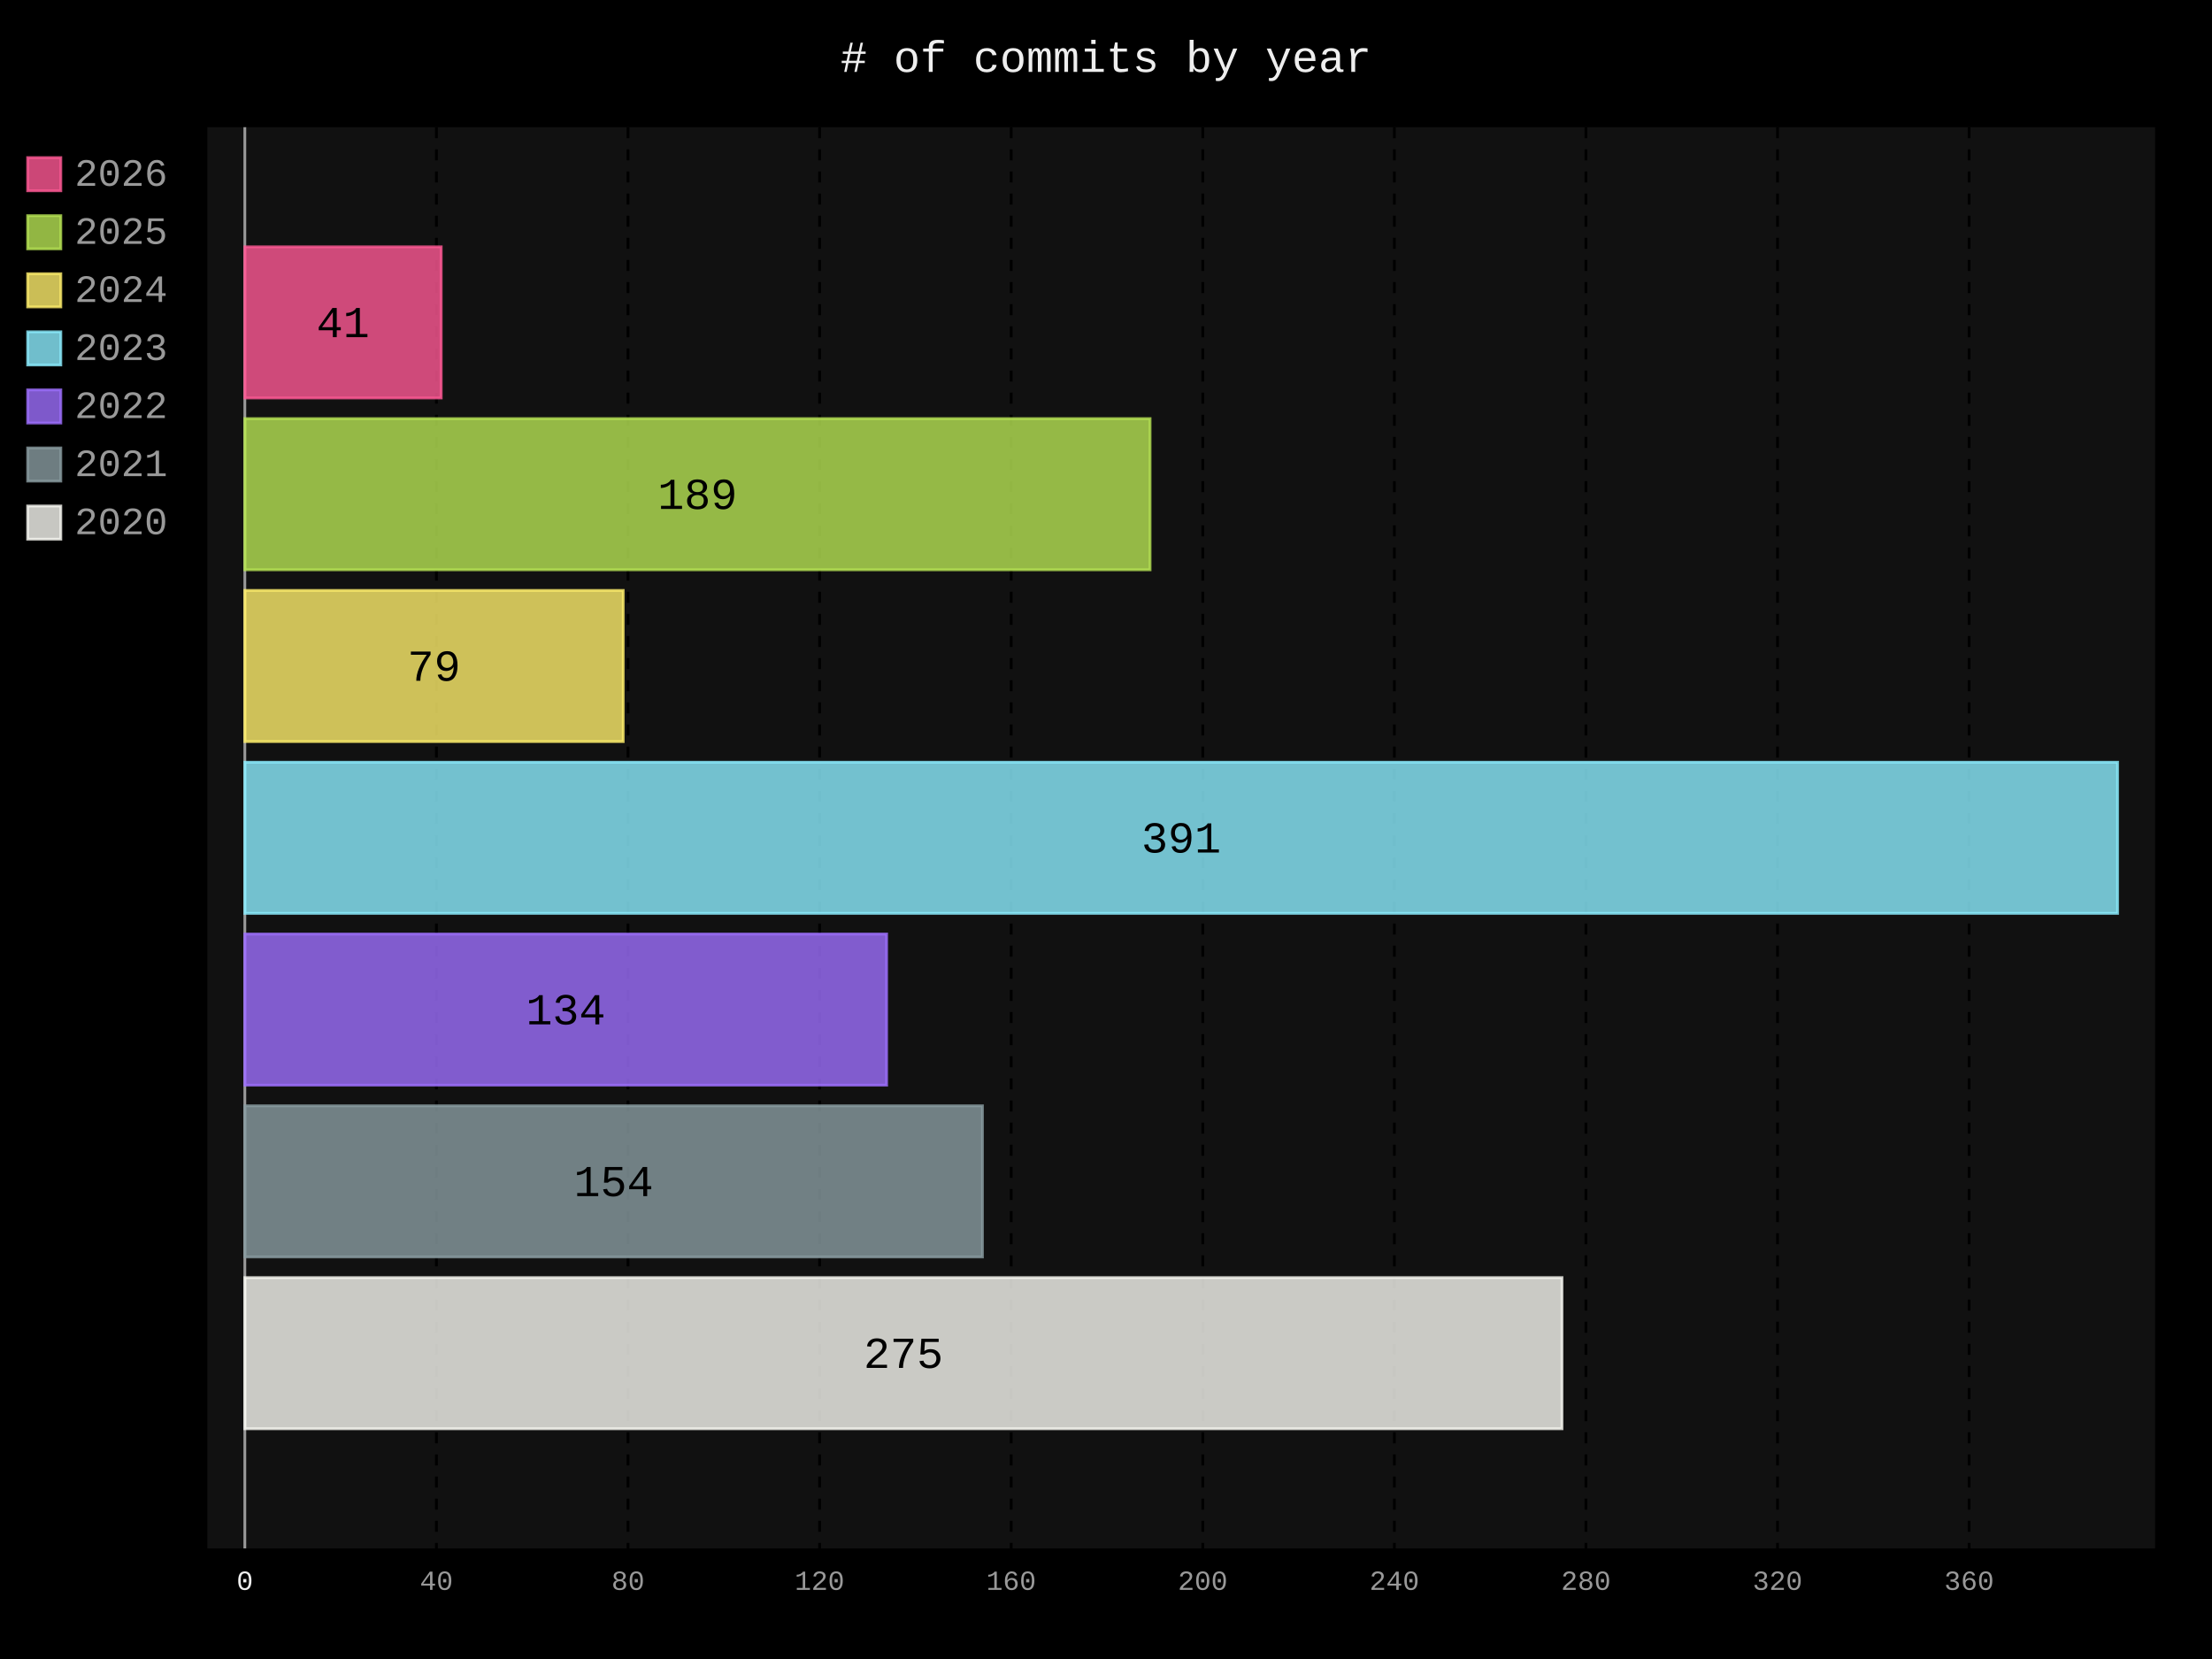
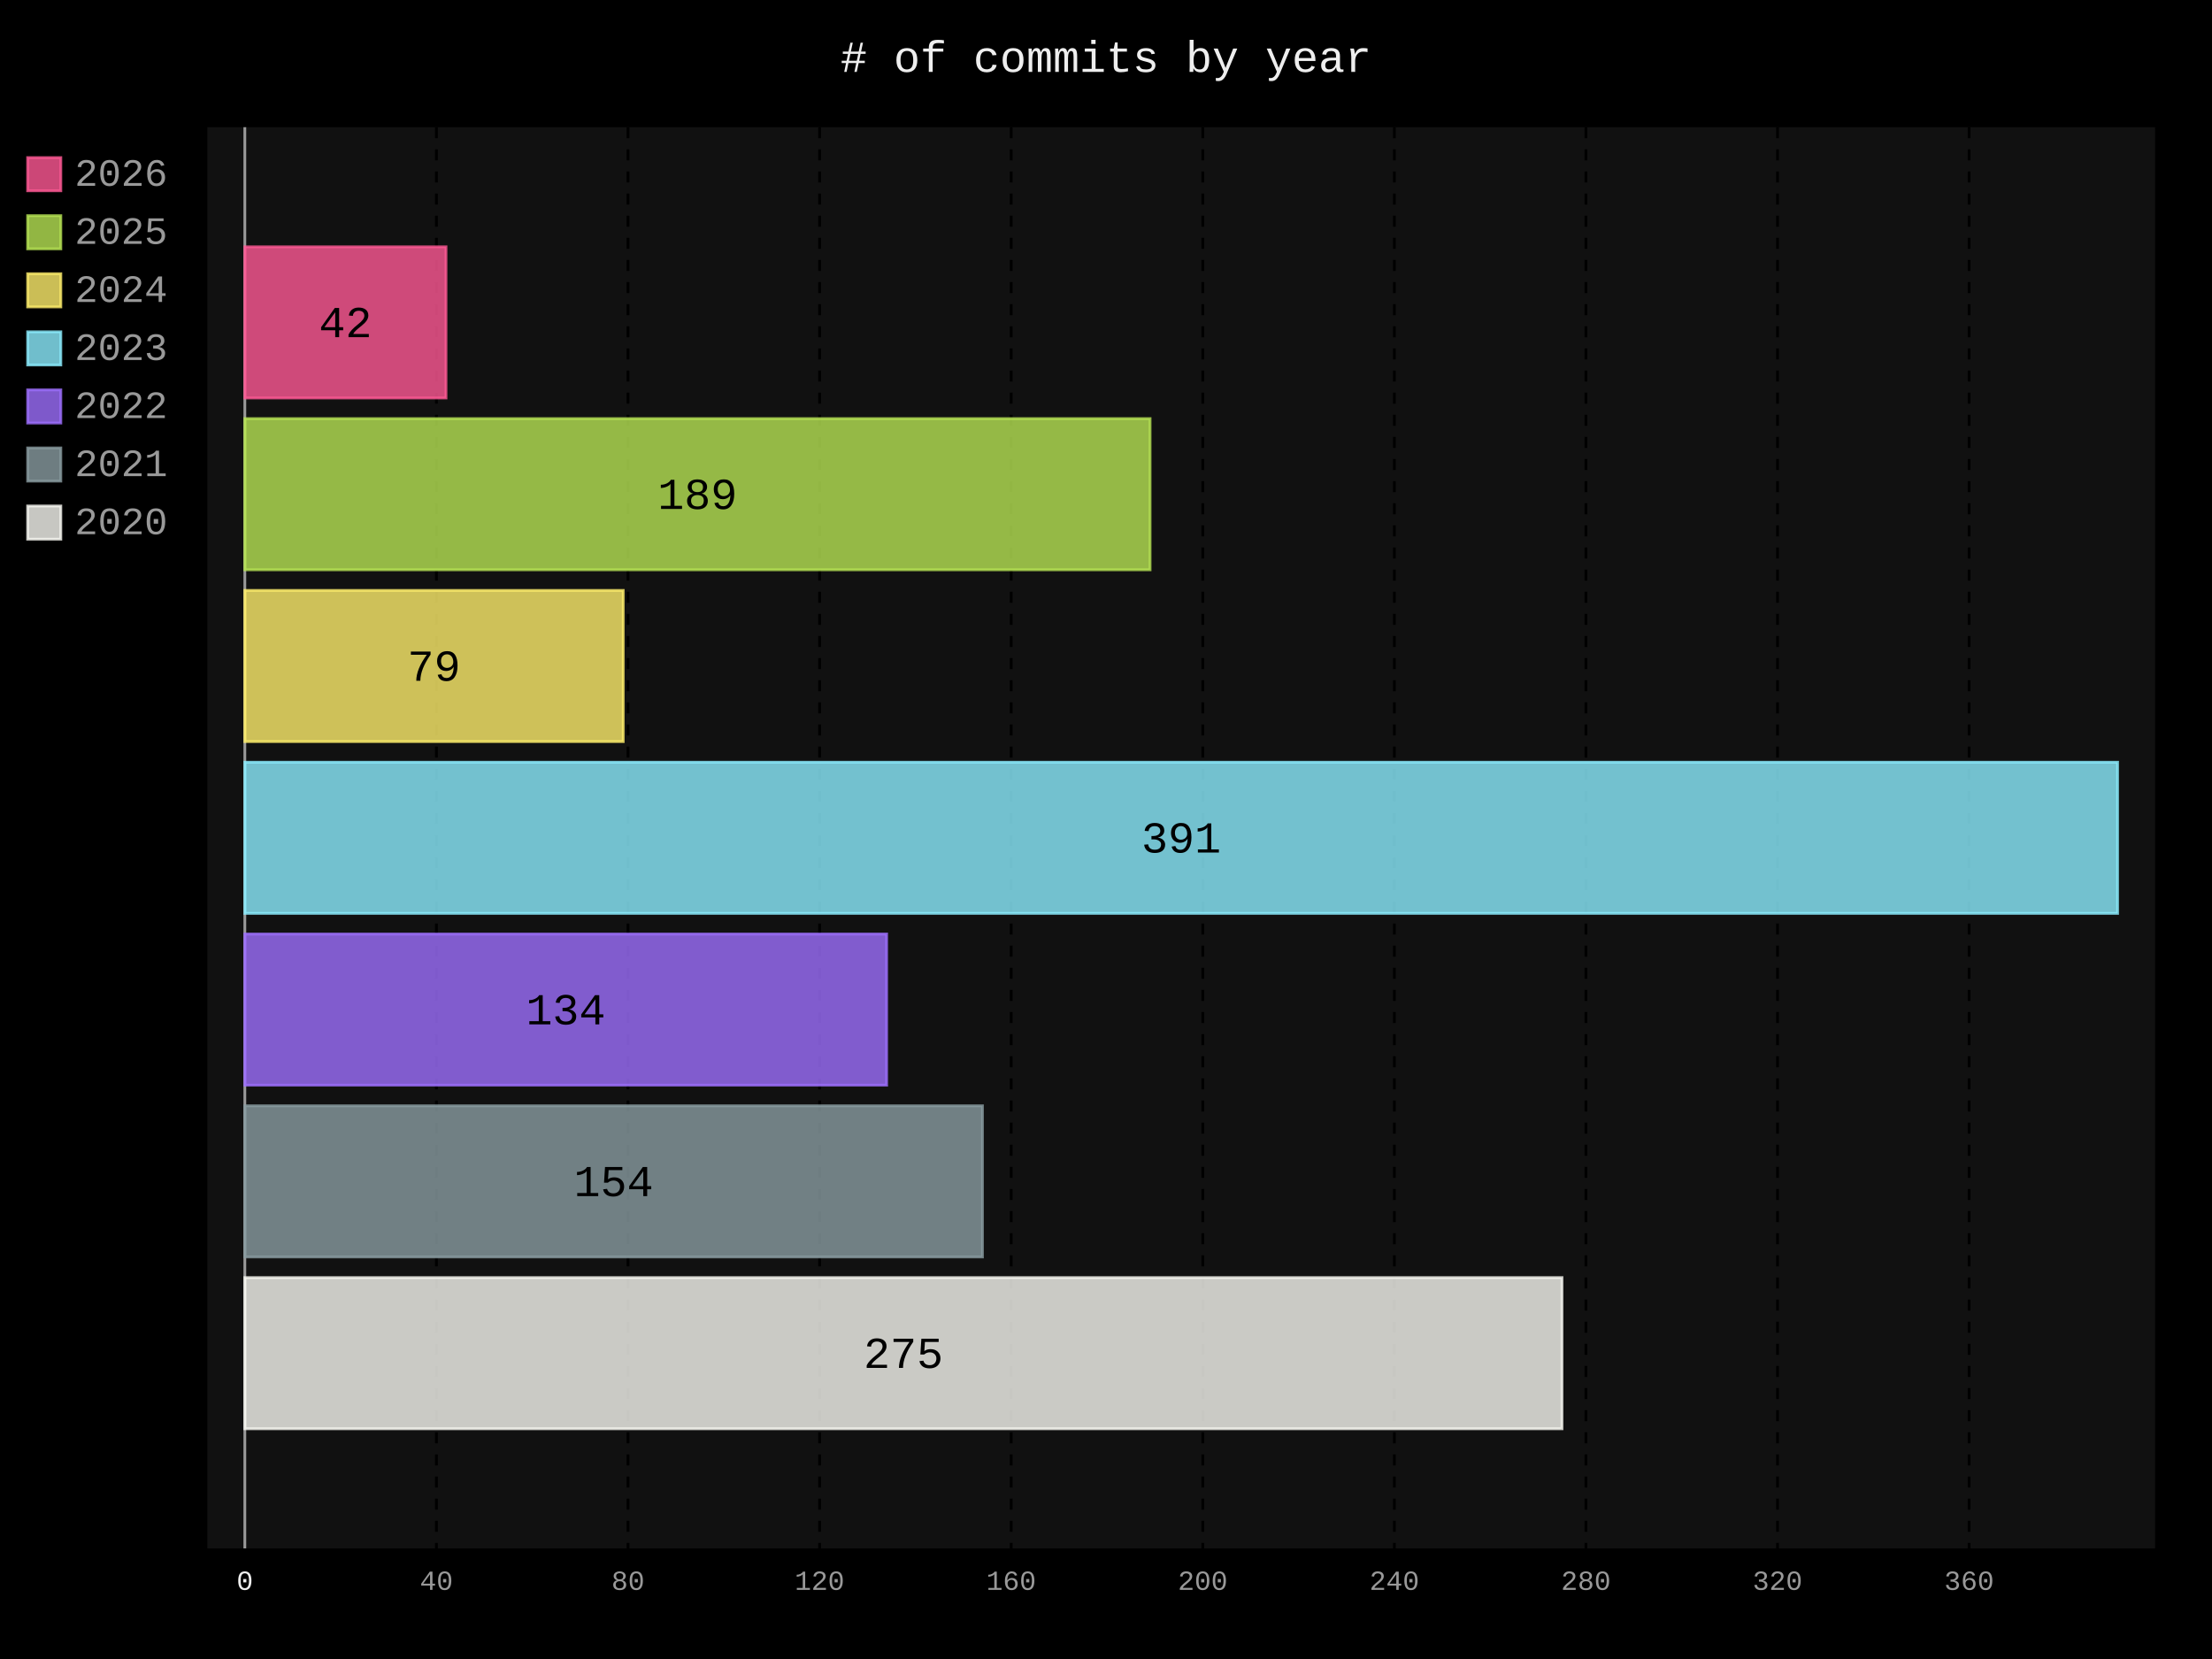
- <svg xmlns="http://www.w3.org/2000/svg" id="chart-4558a883-b62d-4855-9762-a90a16428248" class="pygal-chart" viewBox="0 0 800 600">
+ <svg xmlns="http://www.w3.org/2000/svg" id="chart-674abac7-5ec3-45d9-a226-b83c1685a8b5" class="pygal-chart" viewBox="0 0 800 600">
  <defs>
-     <style type="text/css">#chart-4558a883-b62d-4855-9762-a90a16428248{-webkit-user-select:none;-webkit-font-smoothing:antialiased;font-family:Consolas,"Liberation Mono",Menlo,Courier,monospace}#chart-4558a883-b62d-4855-9762-a90a16428248 .title{font-family:Consolas,"Liberation Mono",Menlo,Courier,monospace;font-size:16px}#chart-4558a883-b62d-4855-9762-a90a16428248 .legends .legend text{font-family:Consolas,"Liberation Mono",Menlo,Courier,monospace;font-size:14px}#chart-4558a883-b62d-4855-9762-a90a16428248 .axis text{font-family:Consolas,"Liberation Mono",Menlo,Courier,monospace;font-size:10px}#chart-4558a883-b62d-4855-9762-a90a16428248 .axis text.major{font-family:Consolas,"Liberation Mono",Menlo,Courier,monospace;font-size:10px}#chart-4558a883-b62d-4855-9762-a90a16428248 .text-overlay text.value{font-family:Consolas,"Liberation Mono",Menlo,Courier,monospace;font-size:16px}#chart-4558a883-b62d-4855-9762-a90a16428248 .text-overlay text.label{font-family:Consolas,"Liberation Mono",Menlo,Courier,monospace;font-size:10px}#chart-4558a883-b62d-4855-9762-a90a16428248 .tooltip{font-family:Consolas,"Liberation Mono",Menlo,Courier,monospace;font-size:14px}#chart-4558a883-b62d-4855-9762-a90a16428248 text.no_data{font-family:Consolas,"Liberation Mono",Menlo,Courier,monospace;font-size:64px}
- #chart-4558a883-b62d-4855-9762-a90a16428248{background-color:black}#chart-4558a883-b62d-4855-9762-a90a16428248 path,#chart-4558a883-b62d-4855-9762-a90a16428248 line,#chart-4558a883-b62d-4855-9762-a90a16428248 rect,#chart-4558a883-b62d-4855-9762-a90a16428248 circle{-webkit-transition:250ms;-moz-transition:250ms;transition:250ms}#chart-4558a883-b62d-4855-9762-a90a16428248 .graph &gt; .background{fill:black}#chart-4558a883-b62d-4855-9762-a90a16428248 .plot &gt; .background{fill:#111}#chart-4558a883-b62d-4855-9762-a90a16428248 .graph{fill:#999}#chart-4558a883-b62d-4855-9762-a90a16428248 text.no_data{fill:#eee}#chart-4558a883-b62d-4855-9762-a90a16428248 .title{fill:#eee}#chart-4558a883-b62d-4855-9762-a90a16428248 .legends .legend text{fill:#999}#chart-4558a883-b62d-4855-9762-a90a16428248 .legends .legend:hover text{fill:#eee}#chart-4558a883-b62d-4855-9762-a90a16428248 .axis .line{stroke:#eee}#chart-4558a883-b62d-4855-9762-a90a16428248 .axis .guide.line{stroke:#555}#chart-4558a883-b62d-4855-9762-a90a16428248 .axis .major.line{stroke:#999}#chart-4558a883-b62d-4855-9762-a90a16428248 .axis text.major{fill:#eee}#chart-4558a883-b62d-4855-9762-a90a16428248 .axis.y .guides:hover .guide.line,#chart-4558a883-b62d-4855-9762-a90a16428248 .line-graph .axis.x .guides:hover .guide.line,#chart-4558a883-b62d-4855-9762-a90a16428248 .stackedline-graph .axis.x .guides:hover .guide.line,#chart-4558a883-b62d-4855-9762-a90a16428248 .xy-graph .axis.x .guides:hover .guide.line{stroke:#eee}#chart-4558a883-b62d-4855-9762-a90a16428248 .axis .guides:hover text{fill:#eee}#chart-4558a883-b62d-4855-9762-a90a16428248 .reactive{fill-opacity:.8;stroke-opacity:.8;stroke-width:1}#chart-4558a883-b62d-4855-9762-a90a16428248 .ci{stroke:#999}#chart-4558a883-b62d-4855-9762-a90a16428248 .reactive.active,#chart-4558a883-b62d-4855-9762-a90a16428248 .active .reactive{fill-opacity:.4;stroke-opacity:.9;stroke-width:4}#chart-4558a883-b62d-4855-9762-a90a16428248 .ci .reactive.active{stroke-width:1.5}#chart-4558a883-b62d-4855-9762-a90a16428248 .series text{fill:#eee}#chart-4558a883-b62d-4855-9762-a90a16428248 .tooltip rect{fill:#111;stroke:#eee;-webkit-transition:opacity 250ms;-moz-transition:opacity 250ms;transition:opacity 250ms}#chart-4558a883-b62d-4855-9762-a90a16428248 .tooltip .label{fill:#999}#chart-4558a883-b62d-4855-9762-a90a16428248 .tooltip .label{fill:#999}#chart-4558a883-b62d-4855-9762-a90a16428248 .tooltip .legend{font-size:.8em;fill:#555}#chart-4558a883-b62d-4855-9762-a90a16428248 .tooltip .x_label{font-size:.6em;fill:#eee}#chart-4558a883-b62d-4855-9762-a90a16428248 .tooltip .xlink{font-size:.5em;text-decoration:underline}#chart-4558a883-b62d-4855-9762-a90a16428248 .tooltip .value{font-size:1.5em}#chart-4558a883-b62d-4855-9762-a90a16428248 .bound{font-size:.5em}#chart-4558a883-b62d-4855-9762-a90a16428248 .max-value{font-size:.75em;fill:#555}#chart-4558a883-b62d-4855-9762-a90a16428248 .map-element{fill:#111;stroke:#555 !important}#chart-4558a883-b62d-4855-9762-a90a16428248 .map-element .reactive{fill-opacity:inherit;stroke-opacity:inherit}#chart-4558a883-b62d-4855-9762-a90a16428248 .color-0,#chart-4558a883-b62d-4855-9762-a90a16428248 .color-0 a:visited{stroke:#ff5995;fill:#ff5995}#chart-4558a883-b62d-4855-9762-a90a16428248 .color-1,#chart-4558a883-b62d-4855-9762-a90a16428248 .color-1 a:visited{stroke:#b6e354;fill:#b6e354}#chart-4558a883-b62d-4855-9762-a90a16428248 .color-2,#chart-4558a883-b62d-4855-9762-a90a16428248 .color-2 a:visited{stroke:#feed6c;fill:#feed6c}#chart-4558a883-b62d-4855-9762-a90a16428248 .color-3,#chart-4558a883-b62d-4855-9762-a90a16428248 .color-3 a:visited{stroke:#8cedff;fill:#8cedff}#chart-4558a883-b62d-4855-9762-a90a16428248 .color-4,#chart-4558a883-b62d-4855-9762-a90a16428248 .color-4 a:visited{stroke:#9e6ffe;fill:#9e6ffe}#chart-4558a883-b62d-4855-9762-a90a16428248 .color-5,#chart-4558a883-b62d-4855-9762-a90a16428248 .color-5 a:visited{stroke:#899ca1;fill:#899ca1}#chart-4558a883-b62d-4855-9762-a90a16428248 .color-6,#chart-4558a883-b62d-4855-9762-a90a16428248 .color-6 a:visited{stroke:#f8f8f2;fill:#f8f8f2}#chart-4558a883-b62d-4855-9762-a90a16428248 .text-overlay .color-0 text{fill:black}#chart-4558a883-b62d-4855-9762-a90a16428248 .text-overlay .color-1 text{fill:black}#chart-4558a883-b62d-4855-9762-a90a16428248 .text-overlay .color-2 text{fill:black}#chart-4558a883-b62d-4855-9762-a90a16428248 .text-overlay .color-3 text{fill:black}#chart-4558a883-b62d-4855-9762-a90a16428248 .text-overlay .color-4 text{fill:black}#chart-4558a883-b62d-4855-9762-a90a16428248 .text-overlay .color-5 text{fill:black}#chart-4558a883-b62d-4855-9762-a90a16428248 .text-overlay .color-6 text{fill:black}
- #chart-4558a883-b62d-4855-9762-a90a16428248 text.no_data{text-anchor:middle}#chart-4558a883-b62d-4855-9762-a90a16428248 .guide.line{fill:none}#chart-4558a883-b62d-4855-9762-a90a16428248 .centered{text-anchor:middle}#chart-4558a883-b62d-4855-9762-a90a16428248 .title{text-anchor:middle}#chart-4558a883-b62d-4855-9762-a90a16428248 .legends .legend text{fill-opacity:1}#chart-4558a883-b62d-4855-9762-a90a16428248 .axis.x text{text-anchor:middle}#chart-4558a883-b62d-4855-9762-a90a16428248 .axis.x:not(.web) text[transform]{text-anchor:start}#chart-4558a883-b62d-4855-9762-a90a16428248 .axis.x:not(.web) text[transform].backwards{text-anchor:end}#chart-4558a883-b62d-4855-9762-a90a16428248 .axis.y text{text-anchor:end}#chart-4558a883-b62d-4855-9762-a90a16428248 .axis.y text[transform].backwards{text-anchor:start}#chart-4558a883-b62d-4855-9762-a90a16428248 .axis.y2 text{text-anchor:start}#chart-4558a883-b62d-4855-9762-a90a16428248 .axis.y2 text[transform].backwards{text-anchor:end}#chart-4558a883-b62d-4855-9762-a90a16428248 .axis .guide.line{stroke-dasharray:4,4;stroke:black}#chart-4558a883-b62d-4855-9762-a90a16428248 .axis .major.guide.line{stroke-dasharray:6,6;stroke:black}#chart-4558a883-b62d-4855-9762-a90a16428248 .horizontal .axis.y .guide.line,#chart-4558a883-b62d-4855-9762-a90a16428248 .horizontal .axis.y2 .guide.line,#chart-4558a883-b62d-4855-9762-a90a16428248 .vertical .axis.x .guide.line{opacity:0}#chart-4558a883-b62d-4855-9762-a90a16428248 .horizontal .axis.always_show .guide.line,#chart-4558a883-b62d-4855-9762-a90a16428248 .vertical .axis.always_show .guide.line{opacity:1 !important}#chart-4558a883-b62d-4855-9762-a90a16428248 .axis.y .guides:hover .guide.line,#chart-4558a883-b62d-4855-9762-a90a16428248 .axis.y2 .guides:hover .guide.line,#chart-4558a883-b62d-4855-9762-a90a16428248 .axis.x .guides:hover .guide.line{opacity:1}#chart-4558a883-b62d-4855-9762-a90a16428248 .axis .guides:hover text{opacity:1}#chart-4558a883-b62d-4855-9762-a90a16428248 .nofill{fill:none}#chart-4558a883-b62d-4855-9762-a90a16428248 .subtle-fill{fill-opacity:.2}#chart-4558a883-b62d-4855-9762-a90a16428248 .dot{stroke-width:1px;fill-opacity:1;stroke-opacity:1}#chart-4558a883-b62d-4855-9762-a90a16428248 .dot.active{stroke-width:5px}#chart-4558a883-b62d-4855-9762-a90a16428248 .dot.negative{fill:transparent}#chart-4558a883-b62d-4855-9762-a90a16428248 text,#chart-4558a883-b62d-4855-9762-a90a16428248 tspan{stroke:none !important}#chart-4558a883-b62d-4855-9762-a90a16428248 .series text.active{opacity:1}#chart-4558a883-b62d-4855-9762-a90a16428248 .tooltip rect{fill-opacity:.95;stroke-width:.5}#chart-4558a883-b62d-4855-9762-a90a16428248 .tooltip text{fill-opacity:1}#chart-4558a883-b62d-4855-9762-a90a16428248 .showable{visibility:hidden}#chart-4558a883-b62d-4855-9762-a90a16428248 .showable.shown{visibility:visible}#chart-4558a883-b62d-4855-9762-a90a16428248 .gauge-background{fill:rgba(229,229,229,1);stroke:none}#chart-4558a883-b62d-4855-9762-a90a16428248 .bg-lines{stroke:black;stroke-width:2px}</style>
+     <style type="text/css">#chart-674abac7-5ec3-45d9-a226-b83c1685a8b5{-webkit-user-select:none;-webkit-font-smoothing:antialiased;font-family:Consolas,"Liberation Mono",Menlo,Courier,monospace}#chart-674abac7-5ec3-45d9-a226-b83c1685a8b5 .title{font-family:Consolas,"Liberation Mono",Menlo,Courier,monospace;font-size:16px}#chart-674abac7-5ec3-45d9-a226-b83c1685a8b5 .legends .legend text{font-family:Consolas,"Liberation Mono",Menlo,Courier,monospace;font-size:14px}#chart-674abac7-5ec3-45d9-a226-b83c1685a8b5 .axis text{font-family:Consolas,"Liberation Mono",Menlo,Courier,monospace;font-size:10px}#chart-674abac7-5ec3-45d9-a226-b83c1685a8b5 .axis text.major{font-family:Consolas,"Liberation Mono",Menlo,Courier,monospace;font-size:10px}#chart-674abac7-5ec3-45d9-a226-b83c1685a8b5 .text-overlay text.value{font-family:Consolas,"Liberation Mono",Menlo,Courier,monospace;font-size:16px}#chart-674abac7-5ec3-45d9-a226-b83c1685a8b5 .text-overlay text.label{font-family:Consolas,"Liberation Mono",Menlo,Courier,monospace;font-size:10px}#chart-674abac7-5ec3-45d9-a226-b83c1685a8b5 .tooltip{font-family:Consolas,"Liberation Mono",Menlo,Courier,monospace;font-size:14px}#chart-674abac7-5ec3-45d9-a226-b83c1685a8b5 text.no_data{font-family:Consolas,"Liberation Mono",Menlo,Courier,monospace;font-size:64px}
+ #chart-674abac7-5ec3-45d9-a226-b83c1685a8b5{background-color:black}#chart-674abac7-5ec3-45d9-a226-b83c1685a8b5 path,#chart-674abac7-5ec3-45d9-a226-b83c1685a8b5 line,#chart-674abac7-5ec3-45d9-a226-b83c1685a8b5 rect,#chart-674abac7-5ec3-45d9-a226-b83c1685a8b5 circle{-webkit-transition:250ms;-moz-transition:250ms;transition:250ms}#chart-674abac7-5ec3-45d9-a226-b83c1685a8b5 .graph &gt; .background{fill:black}#chart-674abac7-5ec3-45d9-a226-b83c1685a8b5 .plot &gt; .background{fill:#111}#chart-674abac7-5ec3-45d9-a226-b83c1685a8b5 .graph{fill:#999}#chart-674abac7-5ec3-45d9-a226-b83c1685a8b5 text.no_data{fill:#eee}#chart-674abac7-5ec3-45d9-a226-b83c1685a8b5 .title{fill:#eee}#chart-674abac7-5ec3-45d9-a226-b83c1685a8b5 .legends .legend text{fill:#999}#chart-674abac7-5ec3-45d9-a226-b83c1685a8b5 .legends .legend:hover text{fill:#eee}#chart-674abac7-5ec3-45d9-a226-b83c1685a8b5 .axis .line{stroke:#eee}#chart-674abac7-5ec3-45d9-a226-b83c1685a8b5 .axis .guide.line{stroke:#555}#chart-674abac7-5ec3-45d9-a226-b83c1685a8b5 .axis .major.line{stroke:#999}#chart-674abac7-5ec3-45d9-a226-b83c1685a8b5 .axis text.major{fill:#eee}#chart-674abac7-5ec3-45d9-a226-b83c1685a8b5 .axis.y .guides:hover .guide.line,#chart-674abac7-5ec3-45d9-a226-b83c1685a8b5 .line-graph .axis.x .guides:hover .guide.line,#chart-674abac7-5ec3-45d9-a226-b83c1685a8b5 .stackedline-graph .axis.x .guides:hover .guide.line,#chart-674abac7-5ec3-45d9-a226-b83c1685a8b5 .xy-graph .axis.x .guides:hover .guide.line{stroke:#eee}#chart-674abac7-5ec3-45d9-a226-b83c1685a8b5 .axis .guides:hover text{fill:#eee}#chart-674abac7-5ec3-45d9-a226-b83c1685a8b5 .reactive{fill-opacity:.8;stroke-opacity:.8;stroke-width:1}#chart-674abac7-5ec3-45d9-a226-b83c1685a8b5 .ci{stroke:#999}#chart-674abac7-5ec3-45d9-a226-b83c1685a8b5 .reactive.active,#chart-674abac7-5ec3-45d9-a226-b83c1685a8b5 .active .reactive{fill-opacity:.4;stroke-opacity:.9;stroke-width:4}#chart-674abac7-5ec3-45d9-a226-b83c1685a8b5 .ci .reactive.active{stroke-width:1.5}#chart-674abac7-5ec3-45d9-a226-b83c1685a8b5 .series text{fill:#eee}#chart-674abac7-5ec3-45d9-a226-b83c1685a8b5 .tooltip rect{fill:#111;stroke:#eee;-webkit-transition:opacity 250ms;-moz-transition:opacity 250ms;transition:opacity 250ms}#chart-674abac7-5ec3-45d9-a226-b83c1685a8b5 .tooltip .label{fill:#999}#chart-674abac7-5ec3-45d9-a226-b83c1685a8b5 .tooltip .label{fill:#999}#chart-674abac7-5ec3-45d9-a226-b83c1685a8b5 .tooltip .legend{font-size:.8em;fill:#555}#chart-674abac7-5ec3-45d9-a226-b83c1685a8b5 .tooltip .x_label{font-size:.6em;fill:#eee}#chart-674abac7-5ec3-45d9-a226-b83c1685a8b5 .tooltip .xlink{font-size:.5em;text-decoration:underline}#chart-674abac7-5ec3-45d9-a226-b83c1685a8b5 .tooltip .value{font-size:1.5em}#chart-674abac7-5ec3-45d9-a226-b83c1685a8b5 .bound{font-size:.5em}#chart-674abac7-5ec3-45d9-a226-b83c1685a8b5 .max-value{font-size:.75em;fill:#555}#chart-674abac7-5ec3-45d9-a226-b83c1685a8b5 .map-element{fill:#111;stroke:#555 !important}#chart-674abac7-5ec3-45d9-a226-b83c1685a8b5 .map-element .reactive{fill-opacity:inherit;stroke-opacity:inherit}#chart-674abac7-5ec3-45d9-a226-b83c1685a8b5 .color-0,#chart-674abac7-5ec3-45d9-a226-b83c1685a8b5 .color-0 a:visited{stroke:#ff5995;fill:#ff5995}#chart-674abac7-5ec3-45d9-a226-b83c1685a8b5 .color-1,#chart-674abac7-5ec3-45d9-a226-b83c1685a8b5 .color-1 a:visited{stroke:#b6e354;fill:#b6e354}#chart-674abac7-5ec3-45d9-a226-b83c1685a8b5 .color-2,#chart-674abac7-5ec3-45d9-a226-b83c1685a8b5 .color-2 a:visited{stroke:#feed6c;fill:#feed6c}#chart-674abac7-5ec3-45d9-a226-b83c1685a8b5 .color-3,#chart-674abac7-5ec3-45d9-a226-b83c1685a8b5 .color-3 a:visited{stroke:#8cedff;fill:#8cedff}#chart-674abac7-5ec3-45d9-a226-b83c1685a8b5 .color-4,#chart-674abac7-5ec3-45d9-a226-b83c1685a8b5 .color-4 a:visited{stroke:#9e6ffe;fill:#9e6ffe}#chart-674abac7-5ec3-45d9-a226-b83c1685a8b5 .color-5,#chart-674abac7-5ec3-45d9-a226-b83c1685a8b5 .color-5 a:visited{stroke:#899ca1;fill:#899ca1}#chart-674abac7-5ec3-45d9-a226-b83c1685a8b5 .color-6,#chart-674abac7-5ec3-45d9-a226-b83c1685a8b5 .color-6 a:visited{stroke:#f8f8f2;fill:#f8f8f2}#chart-674abac7-5ec3-45d9-a226-b83c1685a8b5 .text-overlay .color-0 text{fill:black}#chart-674abac7-5ec3-45d9-a226-b83c1685a8b5 .text-overlay .color-1 text{fill:black}#chart-674abac7-5ec3-45d9-a226-b83c1685a8b5 .text-overlay .color-2 text{fill:black}#chart-674abac7-5ec3-45d9-a226-b83c1685a8b5 .text-overlay .color-3 text{fill:black}#chart-674abac7-5ec3-45d9-a226-b83c1685a8b5 .text-overlay .color-4 text{fill:black}#chart-674abac7-5ec3-45d9-a226-b83c1685a8b5 .text-overlay .color-5 text{fill:black}#chart-674abac7-5ec3-45d9-a226-b83c1685a8b5 .text-overlay .color-6 text{fill:black}
+ #chart-674abac7-5ec3-45d9-a226-b83c1685a8b5 text.no_data{text-anchor:middle}#chart-674abac7-5ec3-45d9-a226-b83c1685a8b5 .guide.line{fill:none}#chart-674abac7-5ec3-45d9-a226-b83c1685a8b5 .centered{text-anchor:middle}#chart-674abac7-5ec3-45d9-a226-b83c1685a8b5 .title{text-anchor:middle}#chart-674abac7-5ec3-45d9-a226-b83c1685a8b5 .legends .legend text{fill-opacity:1}#chart-674abac7-5ec3-45d9-a226-b83c1685a8b5 .axis.x text{text-anchor:middle}#chart-674abac7-5ec3-45d9-a226-b83c1685a8b5 .axis.x:not(.web) text[transform]{text-anchor:start}#chart-674abac7-5ec3-45d9-a226-b83c1685a8b5 .axis.x:not(.web) text[transform].backwards{text-anchor:end}#chart-674abac7-5ec3-45d9-a226-b83c1685a8b5 .axis.y text{text-anchor:end}#chart-674abac7-5ec3-45d9-a226-b83c1685a8b5 .axis.y text[transform].backwards{text-anchor:start}#chart-674abac7-5ec3-45d9-a226-b83c1685a8b5 .axis.y2 text{text-anchor:start}#chart-674abac7-5ec3-45d9-a226-b83c1685a8b5 .axis.y2 text[transform].backwards{text-anchor:end}#chart-674abac7-5ec3-45d9-a226-b83c1685a8b5 .axis .guide.line{stroke-dasharray:4,4;stroke:black}#chart-674abac7-5ec3-45d9-a226-b83c1685a8b5 .axis .major.guide.line{stroke-dasharray:6,6;stroke:black}#chart-674abac7-5ec3-45d9-a226-b83c1685a8b5 .horizontal .axis.y .guide.line,#chart-674abac7-5ec3-45d9-a226-b83c1685a8b5 .horizontal .axis.y2 .guide.line,#chart-674abac7-5ec3-45d9-a226-b83c1685a8b5 .vertical .axis.x .guide.line{opacity:0}#chart-674abac7-5ec3-45d9-a226-b83c1685a8b5 .horizontal .axis.always_show .guide.line,#chart-674abac7-5ec3-45d9-a226-b83c1685a8b5 .vertical .axis.always_show .guide.line{opacity:1 !important}#chart-674abac7-5ec3-45d9-a226-b83c1685a8b5 .axis.y .guides:hover .guide.line,#chart-674abac7-5ec3-45d9-a226-b83c1685a8b5 .axis.y2 .guides:hover .guide.line,#chart-674abac7-5ec3-45d9-a226-b83c1685a8b5 .axis.x .guides:hover .guide.line{opacity:1}#chart-674abac7-5ec3-45d9-a226-b83c1685a8b5 .axis .guides:hover text{opacity:1}#chart-674abac7-5ec3-45d9-a226-b83c1685a8b5 .nofill{fill:none}#chart-674abac7-5ec3-45d9-a226-b83c1685a8b5 .subtle-fill{fill-opacity:.2}#chart-674abac7-5ec3-45d9-a226-b83c1685a8b5 .dot{stroke-width:1px;fill-opacity:1;stroke-opacity:1}#chart-674abac7-5ec3-45d9-a226-b83c1685a8b5 .dot.active{stroke-width:5px}#chart-674abac7-5ec3-45d9-a226-b83c1685a8b5 .dot.negative{fill:transparent}#chart-674abac7-5ec3-45d9-a226-b83c1685a8b5 text,#chart-674abac7-5ec3-45d9-a226-b83c1685a8b5 tspan{stroke:none !important}#chart-674abac7-5ec3-45d9-a226-b83c1685a8b5 .series text.active{opacity:1}#chart-674abac7-5ec3-45d9-a226-b83c1685a8b5 .tooltip rect{fill-opacity:.95;stroke-width:.5}#chart-674abac7-5ec3-45d9-a226-b83c1685a8b5 .tooltip text{fill-opacity:1}#chart-674abac7-5ec3-45d9-a226-b83c1685a8b5 .showable{visibility:hidden}#chart-674abac7-5ec3-45d9-a226-b83c1685a8b5 .showable.shown{visibility:visible}#chart-674abac7-5ec3-45d9-a226-b83c1685a8b5 .gauge-background{fill:rgba(229,229,229,1);stroke:none}#chart-674abac7-5ec3-45d9-a226-b83c1685a8b5 .bg-lines{stroke:black;stroke-width:2px}</style>
  </defs>
  <g class="graph horizontalbar-graph horizontal">
    <rect x="0" y="0" width="800" height="600" class="background" />
    <g transform="translate(75, 46)" class="plot">
      <rect x="0" y="0" width="704.4" height="514" class="background" />
      <g class="axis x always_show">
        <g class="guides">
          <path d="M13.546 0 v514" class="axis major line" />
          <text x="13.546" y="529.0" class="major">0</text>
        </g>
        <g class="guides">
          <path d="M82.836 0 v514" class="guide line" />
          <text x="82.836" y="529.0" class="">40</text>
        </g>
        <g class="guides">
          <path d="M152.126 0 v514" class="guide line" />
          <text x="152.126" y="529.0" class="">80</text>
        </g>
        <g class="guides">
          <path d="M221.416 0 v514" class="guide line" />
          <text x="221.416" y="529.0" class="">120</text>
        </g>
        <g class="guides">
          <path d="M290.705 0 v514" class="guide line" />
          <text x="290.705" y="529.0" class="">160</text>
        </g>
        <g class="guides">
          <path d="M359.995 0 v514" class="guide line" />
          <text x="359.995" y="529.0" class="">200</text>
        </g>
        <g class="guides">
          <path d="M429.285 0 v514" class="guide line" />
          <text x="429.285" y="529.0" class="">240</text>
        </g>
        <g class="guides">
          <path d="M498.575 0 v514" class="guide line" />
          <text x="498.575" y="529.0" class="">280</text>
        </g>
        <g class="guides">
          <path d="M567.864 0 v514" class="guide line" />
          <text x="567.864" y="529.0" class="">320</text>
        </g>
        <g class="guides">
          <path d="M637.154 0 v514" class="guide line" />
          <text x="637.154" y="529.0" class="">360</text>
        </g>
      </g>
      <g class="series serie-6 color-6">
        <g class="bars">
          <g class="bar">
            <rect x="13.546" y="416.058" rx="0" ry="0" width="476.367" height="54.676" class="rect reactive tooltip-trigger" />
          </g>
        </g>
      </g>
      <g class="series serie-5 color-5">
        <g class="bars">
          <g class="bar">
            <rect x="13.546" y="353.926" rx="0" ry="0" width="266.766" height="54.676" class="rect reactive tooltip-trigger" />
          </g>
        </g>
      </g>
      <g class="series serie-4 color-4">
        <g class="bars">
          <g class="bar">
            <rect x="13.546" y="291.794" rx="0" ry="0" width="232.121" height="54.676" class="rect reactive tooltip-trigger" />
          </g>
        </g>
      </g>
      <g class="series serie-3 color-3">
        <g class="bars">
          <g class="bar">
            <rect x="13.546" y="229.662" rx="0" ry="0" width="677.308" height="54.676" class="rect reactive tooltip-trigger" />
          </g>
        </g>
      </g>
      <g class="series serie-2 color-2">
        <g class="bars">
          <g class="bar">
            <rect x="13.546" y="167.53" rx="0" ry="0" width="136.847" height="54.676" class="rect reactive tooltip-trigger" />
          </g>
        </g>
      </g>
      <g class="series serie-1 color-1">
        <g class="bars">
          <g class="bar">
            <rect x="13.546" y="105.398" rx="0" ry="0" width="327.394" height="54.676" class="rect reactive tooltip-trigger" />
          </g>
        </g>
      </g>
      <g class="series serie-0 color-0">
        <g class="bars">
          <g class="bar">
-             <rect x="13.546" y="43.266" rx="0" ry="0" width="71.022" height="54.676" class="rect reactive tooltip-trigger" />
+             <rect x="13.546" y="43.266" rx="0" ry="0" width="72.754" height="54.676" class="rect reactive tooltip-trigger" />
          </g>
        </g>
      </g>
    </g>
    <g class="titles">
      <text x="400.0" y="26" class="title plot_title"># of commits by year</text>
    </g>
    <g transform="translate(75, 46)" class="plot overlay">
      <g class="series serie-6 color-6" />
      <g class="series serie-5 color-5" />
      <g class="series serie-4 color-4" />
      <g class="series serie-3 color-3" />
      <g class="series serie-2 color-2" />
      <g class="series serie-1 color-1" />
      <g class="series serie-0 color-0" />
    </g>
    <g transform="translate(75, 46)" class="plot text-overlay">
      <g class="series serie-6 color-6">
        <text text-anchor="middle" x="251.73" y="448.729" class="value">275</text>
      </g>
      <g class="series serie-5 color-5">
        <text text-anchor="middle" x="146.929" y="386.597" class="value">154</text>
      </g>
      <g class="series serie-4 color-4">
        <text text-anchor="middle" x="129.607" y="324.465" class="value">134</text>
      </g>
      <g class="series serie-3 color-3">
        <text text-anchor="middle" x="352.2" y="262.333" class="value">391</text>
      </g>
      <g class="series serie-2 color-2">
        <text text-anchor="middle" x="81.97" y="200.201" class="value">79</text>
      </g>
      <g class="series serie-1 color-1">
        <text text-anchor="middle" x="177.243" y="138.07" class="value">189</text>
      </g>
      <g class="series serie-0 color-0">
-         <text text-anchor="middle" x="49.057" y="75.938" class="value">41</text>
+         <text text-anchor="middle" x="49.923" y="75.938" class="value">42</text>
      </g>
    </g>
    <g transform="translate(75, 46)" class="plot tooltip-overlay">
      <g transform="translate(0 0)" style="opacity: 0" class="tooltip">
        <rect rx="0" ry="0" width="0" height="0" class="tooltip-box" />
        <g class="text" />
      </g>
    </g>
    <g transform="translate(10, 56)" class="legends">
      <g id="activate-serie-0" class="legend reactive activate-serie">
        <rect x="0.0" y="1.0" width="12" height="12" class="color-0 reactive" />
        <text x="17.0" y="11.2">2026</text>
      </g>
      <g id="activate-serie-1" class="legend reactive activate-serie">
        <rect x="0.0" y="22.0" width="12" height="12" class="color-1 reactive" />
        <text x="17.0" y="32.2">2025</text>
      </g>
      <g id="activate-serie-2" class="legend reactive activate-serie">
        <rect x="0.0" y="43.0" width="12" height="12" class="color-2 reactive" />
        <text x="17.0" y="53.2">2024</text>
      </g>
      <g id="activate-serie-3" class="legend reactive activate-serie">
        <rect x="0.0" y="64.0" width="12" height="12" class="color-3 reactive" />
        <text x="17.0" y="74.2">2023</text>
      </g>
      <g id="activate-serie-4" class="legend reactive activate-serie">
        <rect x="0.0" y="85.0" width="12" height="12" class="color-4 reactive" />
        <text x="17.0" y="95.2">2022</text>
      </g>
      <g id="activate-serie-5" class="legend reactive activate-serie">
        <rect x="0.0" y="106.0" width="12" height="12" class="color-5 reactive" />
        <text x="17.0" y="116.2">2021</text>
      </g>
      <g id="activate-serie-6" class="legend reactive activate-serie">
        <rect x="0.0" y="127.0" width="12" height="12" class="color-6 reactive" />
        <text x="17.0" y="137.2">2020</text>
      </g>
    </g>
    <g transform="translate(790, 56)" class="legends" />
  </g>
</svg>
